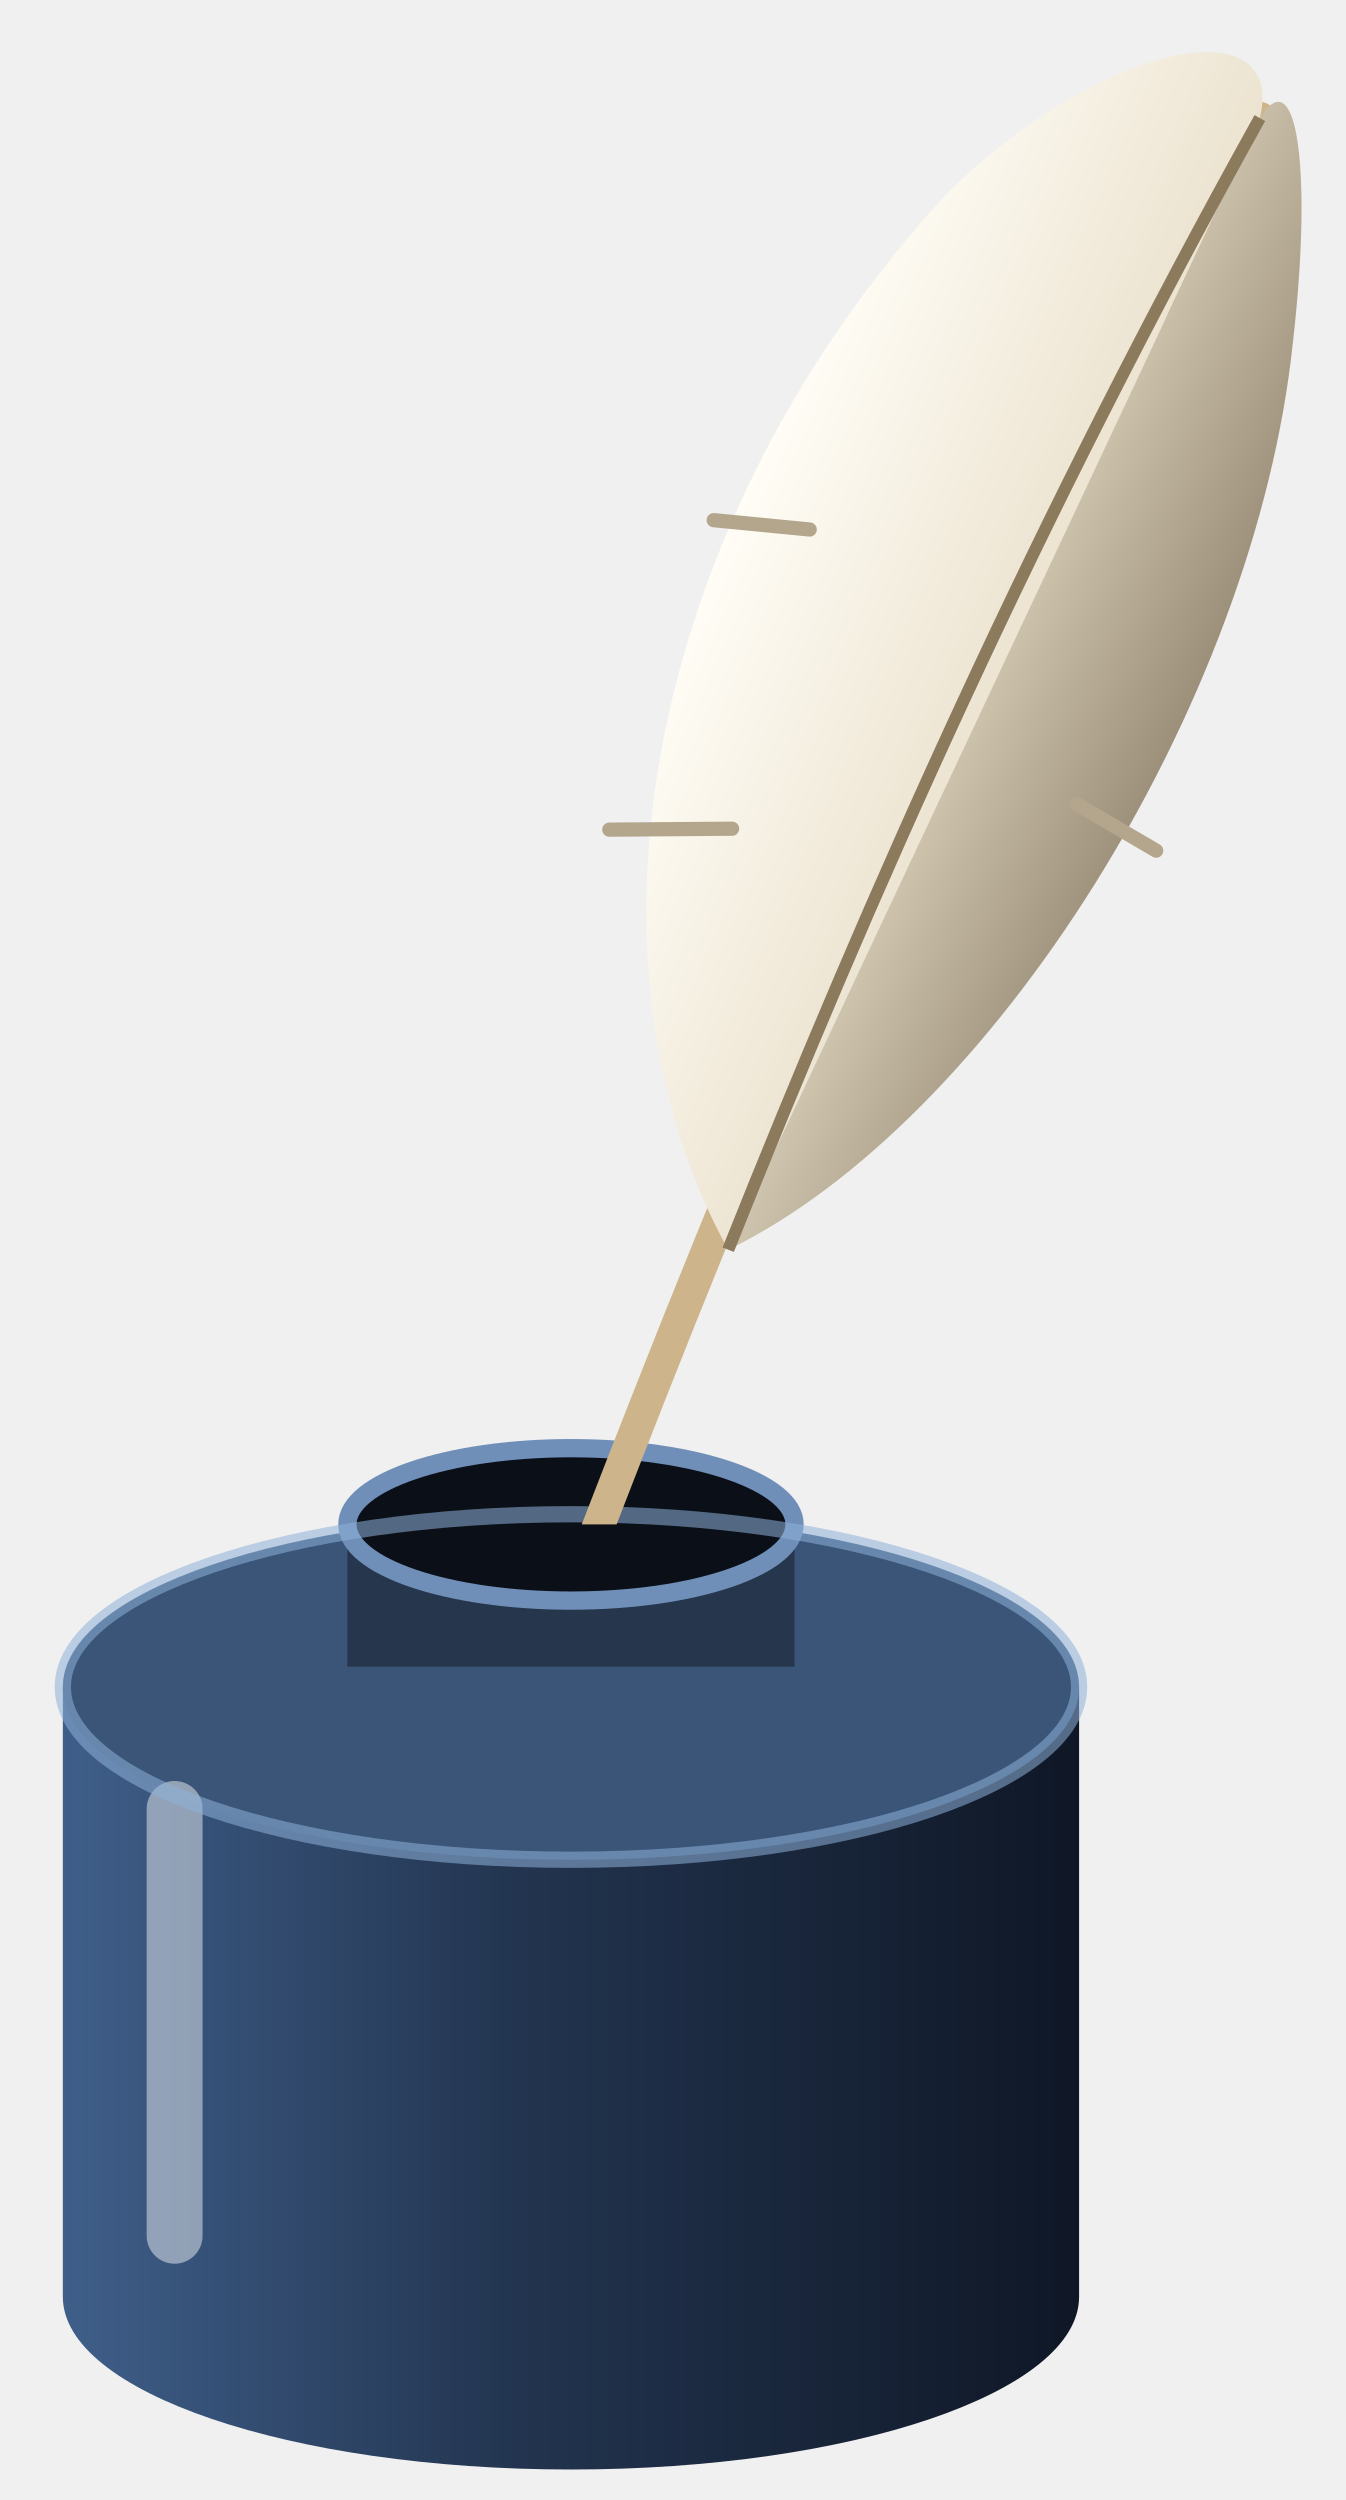
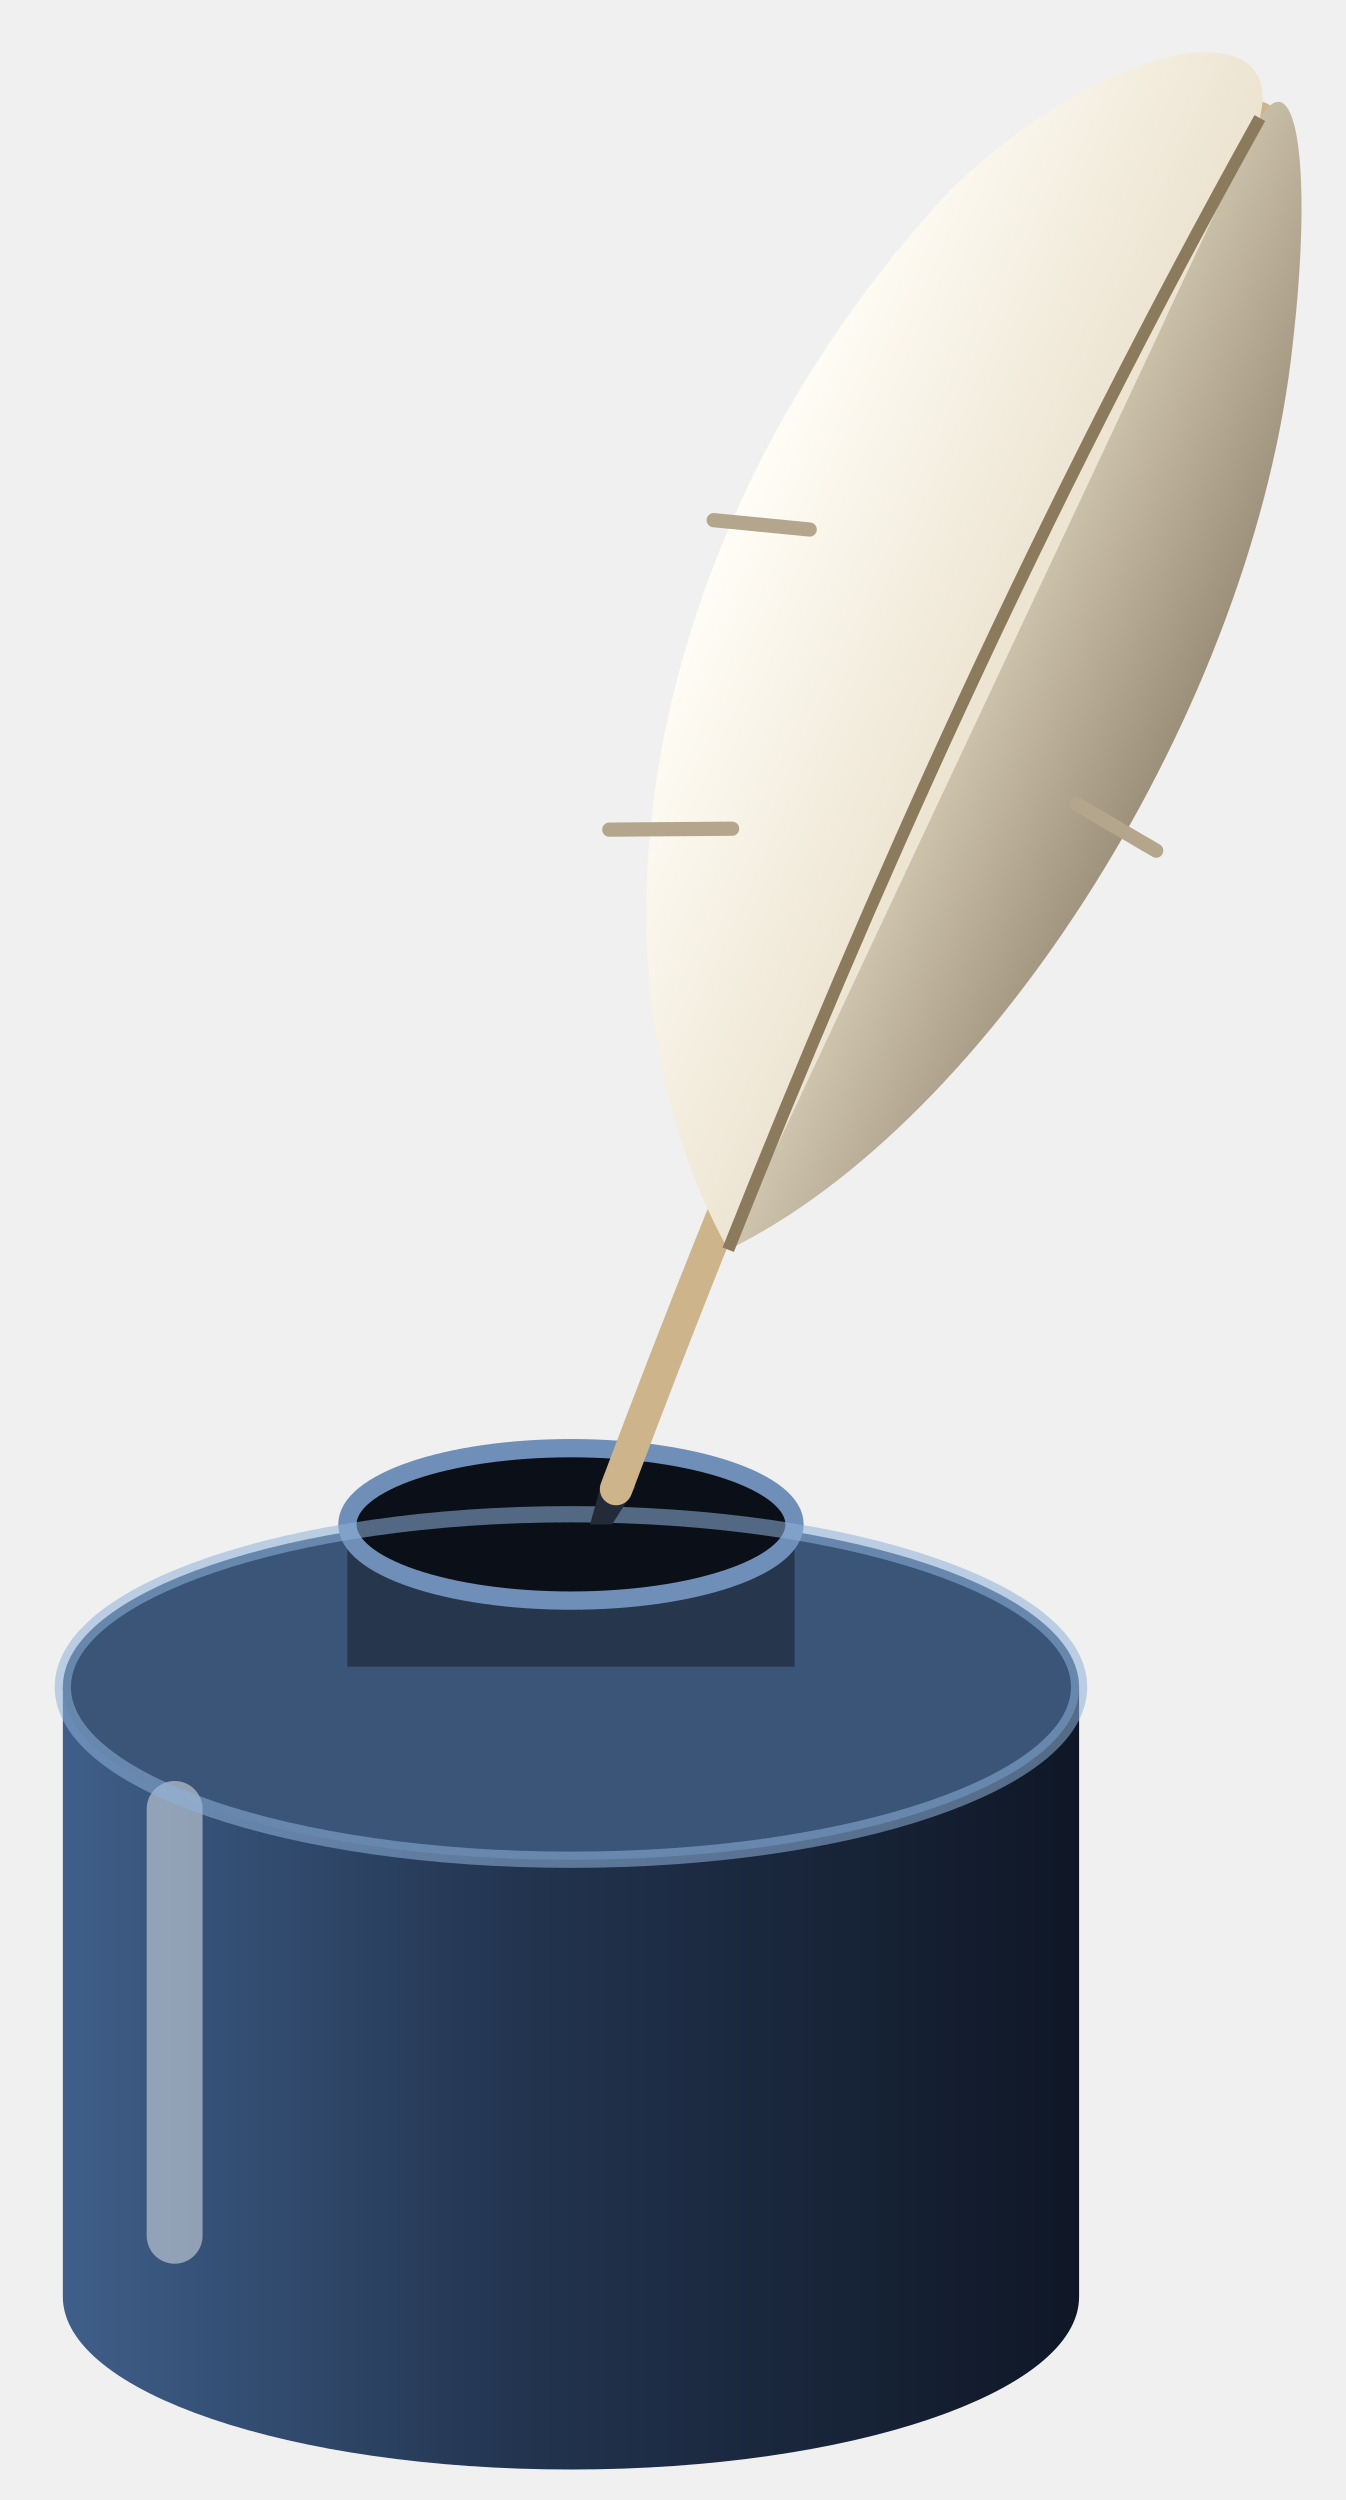
<svg xmlns="http://www.w3.org/2000/svg" width="106" height="197" viewBox="-5.6 -16.6 13.2 24.6">
  <defs>
    <linearGradient id="glass" x1="0" y1="0" x2="1" y2="0">
      <stop offset="0" stop-color="#3f5f8a" />
      <stop offset="0.45" stop-color="#22344f" />
      <stop offset="1" stop-color="#0f1726" />
    </linearGradient>
    <linearGradient id="vaneL" x1="0" y1="0" x2="1" y2="0">
      <stop offset="0" stop-color="#fffdf6" />
      <stop offset="1" stop-color="#ece3d0" />
    </linearGradient>
    <linearGradient id="vaneR" x1="0" y1="0" x2="1" y2="0">
      <stop offset="0" stop-color="#cfc4ad" />
      <stop offset="1" stop-color="#9c907a" />
    </linearGradient>
    <clipPath id="above">
-       <rect x="-20" y="-30" width="40" height="28.4" />
+       <rect x="-20" y="-40" width="40" height="38.4" />
    </clipPath>
  </defs>
  <path d="M-5,0 L-5,6 A5,1.7 0 0 0 5,6 L5,0 Z" fill="url(#glass)" />
  <ellipse cx="0" cy="0" rx="5" ry="1.7" fill="#3a5578" />
  <path d="M-2.2,-0.2 L-2.2,-1.6 A2.2,0.75 0 0 0 2.2,-1.6 L2.2,-0.2 Z" fill="#26364d" />
  <ellipse cx="0" cy="-1.6" rx="2.2" ry="0.75" fill="#0b0f18" />
  <ellipse cx="0" cy="-1.6" rx="2.2" ry="0.75" fill="none" stroke="#6f8fb8" stroke-width="0.18" />
  <path d="M-3.9,1.2 L-3.9,5.4" stroke="#ffffff" stroke-opacity="0.45" stroke-width="0.55" stroke-linecap="round" />
  <ellipse cx="0" cy="0" rx="5" ry="1.7" fill="none" stroke="#8fb0d8" stroke-opacity="0.55" stroke-width="0.16" />
  <g clip-path="url(#above)">
    <g transform="translate(0.2,-1.4) rotate(24)">
-       <path d="M0,0 C-0.2,-4 -0.4,-9 0.3,-15.5" stroke="#cdb48a" stroke-width="0.32" fill="none" stroke-linecap="round" />
+       <path d="M-0.17,-0.7 L0,0.45 L0.17,-0.7 Z" fill="#232a38" />
+       <path d="M0,-0.6 C-0.2,-4 -0.4,-9 0.3,-15.5" stroke="#cdb48a" stroke-width="0.32" fill="none" stroke-linecap="round" />
      <path d="M0.05,-3.2 C-2.6,-5.2 -3.6,-9.5 -2.2,-13.6 C-1.4,-15.6 0.1,-16.6 0.3,-15.5 Z" fill="url(#vaneL)" />
      <path d="M0.05,-3.2 C1.9,-5.4 2.6,-10.2 1.5,-13.6 C1.0,-15.2 0.4,-16.2 0.3,-15.5 Z" fill="url(#vaneR)" />
      <path d="M-1.6,-7 l-1.1,0.5 M-2.1,-10 l-0.9,0.3 M1.4,-8.6 l0.9,0.1" stroke="#b3a68d" stroke-width="0.14" stroke-linecap="round" />
      <path d="M0.05,-3.2 C-0.1,-7 -0.1,-11 0.3,-15.5" stroke="#8c7a5c" stroke-width="0.12" fill="none" />
    </g>
  </g>
</svg>
